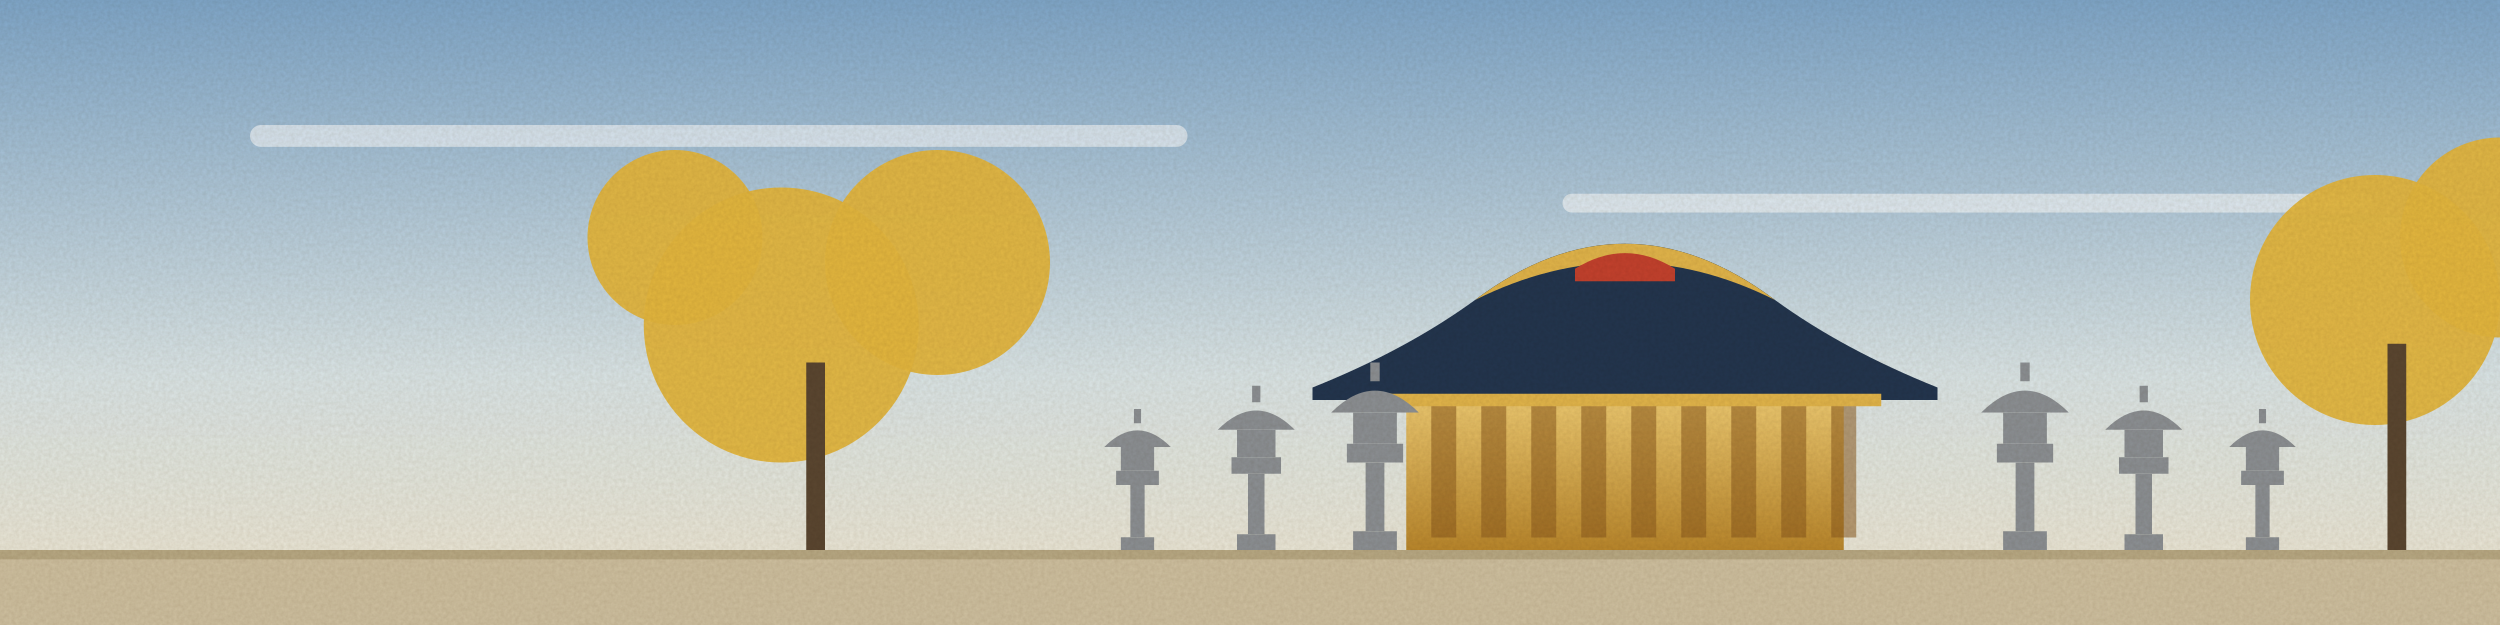
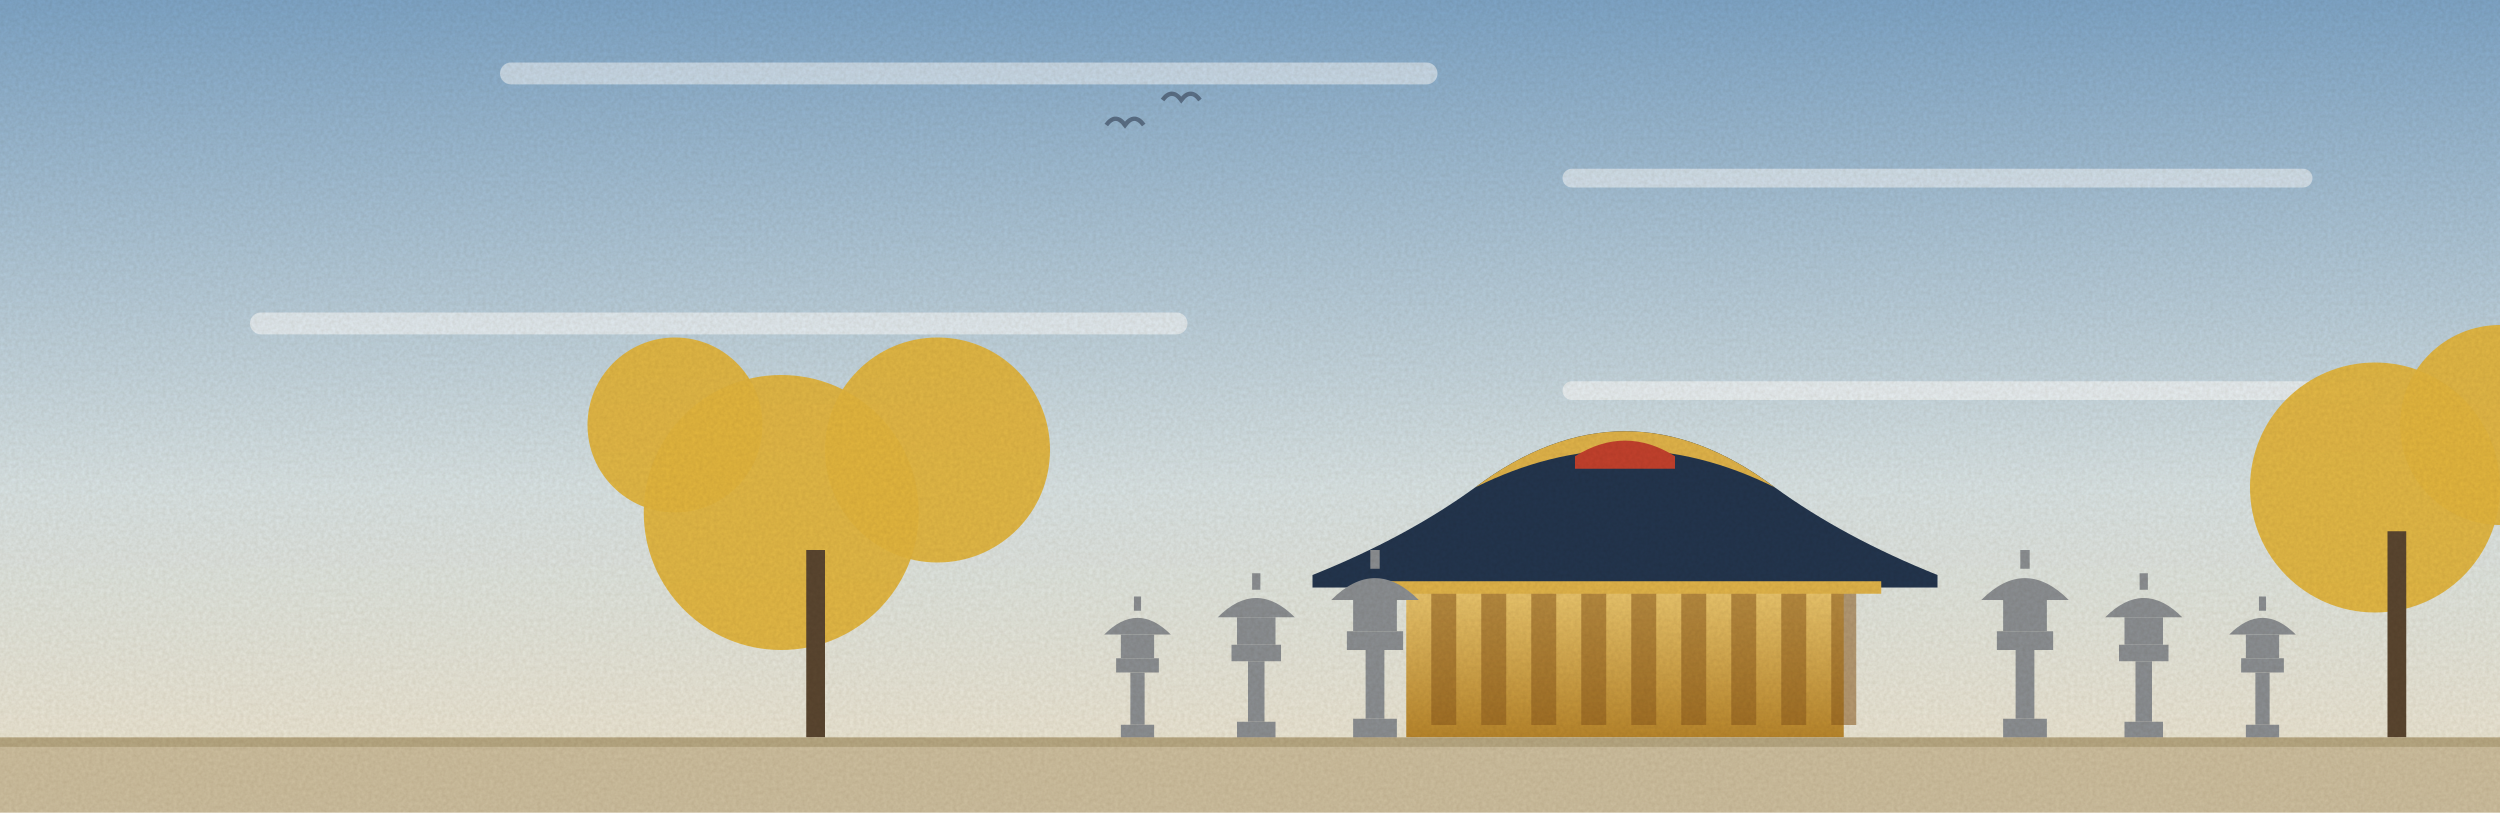
- <svg xmlns="http://www.w3.org/2000/svg" width="800" height="200" viewBox="0 0 800 200" preserveAspectRatio="xMidYMax slice">
+ <svg xmlns="http://www.w3.org/2000/svg" width="800" height="260" viewBox="0 -60 800 260" preserveAspectRatio="xMidYMax slice">
  <defs>
    <filter id="il-grain" x="0" y="0" width="100%" height="100%">
      <feTurbulence type="fractalNoise" baseFrequency=".85" numOctaves="2" stitchTiles="stitch" />
      <feColorMatrix type="matrix" values="0 0 0 0 .45  0 0 0 0 .38  0 0 0 0 .3  0 0 0 .55 0" />
    </filter>
    <linearGradient id="d3s" x1="0" y1="0" x2="0" y2="1">
      <stop offset="0" stop-color="#7fa6c9" />
      <stop offset="0.6" stop-color="#d9e4e6" />
      <stop offset="1" stop-color="#efe6cf" />
    </linearGradient>
    <linearGradient id="d3g" x1="0" y1="0" x2="0" y2="1">
      <stop offset="0" stop-color="#f3d27a" />
      <stop offset="1" stop-color="#b8862b" />
    </linearGradient>
  </defs>
-   <rect width="800" height="200" fill="url(#d3s)" />
+   <rect y="-60" width="800" height="260" fill="url(#d3s)" />
+   <g transform="translate(0 30)">
+     <rect x="160" y="-70" width="300" height="7" rx="3.5" fill="#fff" opacity="0.5" />
+     <rect x="500" y="-36" width="240" height="6" rx="3.0" fill="#fff" opacity="0.5" />
+     <path d="M354 -50 Q357 -54 360 -50 Q363 -54 366 -50" stroke="#5a6f87" stroke-width="1.4" fill="none" />
+     <path d="M372 -58 Q375 -62 378 -58 Q381 -62 384 -58" stroke="#5a6f87" stroke-width="1.4" fill="none" />
+   </g>
  <rect x="80" y="40" width="300" height="7" rx="3.5" fill="#fff" opacity="0.55" />
  <rect x="500" y="62" width="260" height="6" rx="3.0" fill="#fff" opacity="0.55" />
  <circle cx="250" cy="104" r="44" fill="#e2b63e" opacity=".95" />
  <circle cx="300" cy="84" r="36" fill="#e2b63e" opacity=".95" />
  <circle cx="216" cy="76" r="28" fill="#e2b63e" opacity=".95" />
  <circle cx="760" cy="96" r="40" fill="#e2b63e" opacity=".95" />
  <circle cx="800" cy="76" r="32" fill="#e2b63e" opacity=".95" />
  <rect x="258" y="116" width="6" height="60" fill="#5a4630" />
  <rect x="764" y="110" width="6" height="66" fill="#5a4630" />
  <g transform="translate(120 0)">
    <rect x="330" y="120" width="140" height="56" fill="url(#d3g)" />
    <rect x="338" y="124" width="8" height="48" fill="#8a5a1c" opacity=".55" />
    <rect x="354" y="124" width="8" height="48" fill="#8a5a1c" opacity=".55" />
    <rect x="370" y="124" width="8" height="48" fill="#8a5a1c" opacity=".55" />
    <rect x="386" y="124" width="8" height="48" fill="#8a5a1c" opacity=".55" />
    <rect x="402" y="124" width="8" height="48" fill="#8a5a1c" opacity=".55" />
    <rect x="418" y="124" width="8" height="48" fill="#8a5a1c" opacity=".55" />
    <rect x="434" y="124" width="8" height="48" fill="#8a5a1c" opacity=".55" />
    <rect x="450" y="124" width="8" height="48" fill="#8a5a1c" opacity=".55" />
    <rect x="466" y="124" width="8" height="48" fill="#8a5a1c" opacity=".55" />
    <path d="M300 124 Q330 112 352 96 Q400 60 448 96 Q470 112 500 124 L500 128 L300 128 Z" fill="#23354e" />
    <path d="M352 96 Q400 60 448 96 Q424 84 400 84 Q376 84 352 96 Z" fill="#e0b44a" />
    <rect x="318" y="126" width="164" height="4" fill="#e0b44a" />
    <path d="M384 86 Q400 76 416 86 L416 90 L384 90 Z" fill="#c2412d" />
  </g>
  <g transform="translate(440 178) scale(1)" fill="#8b8f93">
    <rect x="-7" y="-8" width="14" height="8" />
    <rect x="-3" y="-30" width="6" height="22" />
    <rect x="-9" y="-36" width="18" height="6" />
    <rect x="-7" y="-46" width="14" height="10" />
    <path d="M-14 -46 Q0 -60 14 -46 Z" />
    <rect x="-1.5" y="-62" width="3" height="6" />
  </g>
  <g transform="translate(402 178) scale(0.88)" fill="#8b8f93">
    <rect x="-7" y="-8" width="14" height="8" />
    <rect x="-3" y="-30" width="6" height="22" />
    <rect x="-9" y="-36" width="18" height="6" />
    <rect x="-7" y="-46" width="14" height="10" />
    <path d="M-14 -46 Q0 -60 14 -46 Z" />
    <rect x="-1.5" y="-62" width="3" height="6" />
  </g>
  <g transform="translate(364 178) scale(0.76)" fill="#8b8f93">
    <rect x="-7" y="-8" width="14" height="8" />
    <rect x="-3" y="-30" width="6" height="22" />
    <rect x="-9" y="-36" width="18" height="6" />
    <rect x="-7" y="-46" width="14" height="10" />
    <path d="M-14 -46 Q0 -60 14 -46 Z" />
    <rect x="-1.5" y="-62" width="3" height="6" />
  </g>
  <g transform="translate(648 178) scale(1)" fill="#8b8f93">
    <rect x="-7" y="-8" width="14" height="8" />
    <rect x="-3" y="-30" width="6" height="22" />
    <rect x="-9" y="-36" width="18" height="6" />
    <rect x="-7" y="-46" width="14" height="10" />
    <path d="M-14 -46 Q0 -60 14 -46 Z" />
    <rect x="-1.5" y="-62" width="3" height="6" />
  </g>
  <g transform="translate(686 178) scale(0.88)" fill="#8b8f93">
    <rect x="-7" y="-8" width="14" height="8" />
    <rect x="-3" y="-30" width="6" height="22" />
    <rect x="-9" y="-36" width="18" height="6" />
    <rect x="-7" y="-46" width="14" height="10" />
    <path d="M-14 -46 Q0 -60 14 -46 Z" />
    <rect x="-1.5" y="-62" width="3" height="6" />
  </g>
  <g transform="translate(724 178) scale(0.76)" fill="#8b8f93">
    <rect x="-7" y="-8" width="14" height="8" />
    <rect x="-3" y="-30" width="6" height="22" />
    <rect x="-9" y="-36" width="18" height="6" />
    <rect x="-7" y="-46" width="14" height="10" />
    <path d="M-14 -46 Q0 -60 14 -46 Z" />
    <rect x="-1.5" y="-62" width="3" height="6" />
  </g>
  <rect y="176" width="800" height="24" fill="#cdbf9f" />
  <rect y="176" width="800" height="3" fill="#b7a883" />
-   <rect width="800" height="200" filter="url(#il-grain)" opacity=".5" style="mix-blend-mode:multiply" />
+   <rect y="-60" width="800" height="260" filter="url(#il-grain)" opacity=".5" style="mix-blend-mode:multiply" />
</svg>
